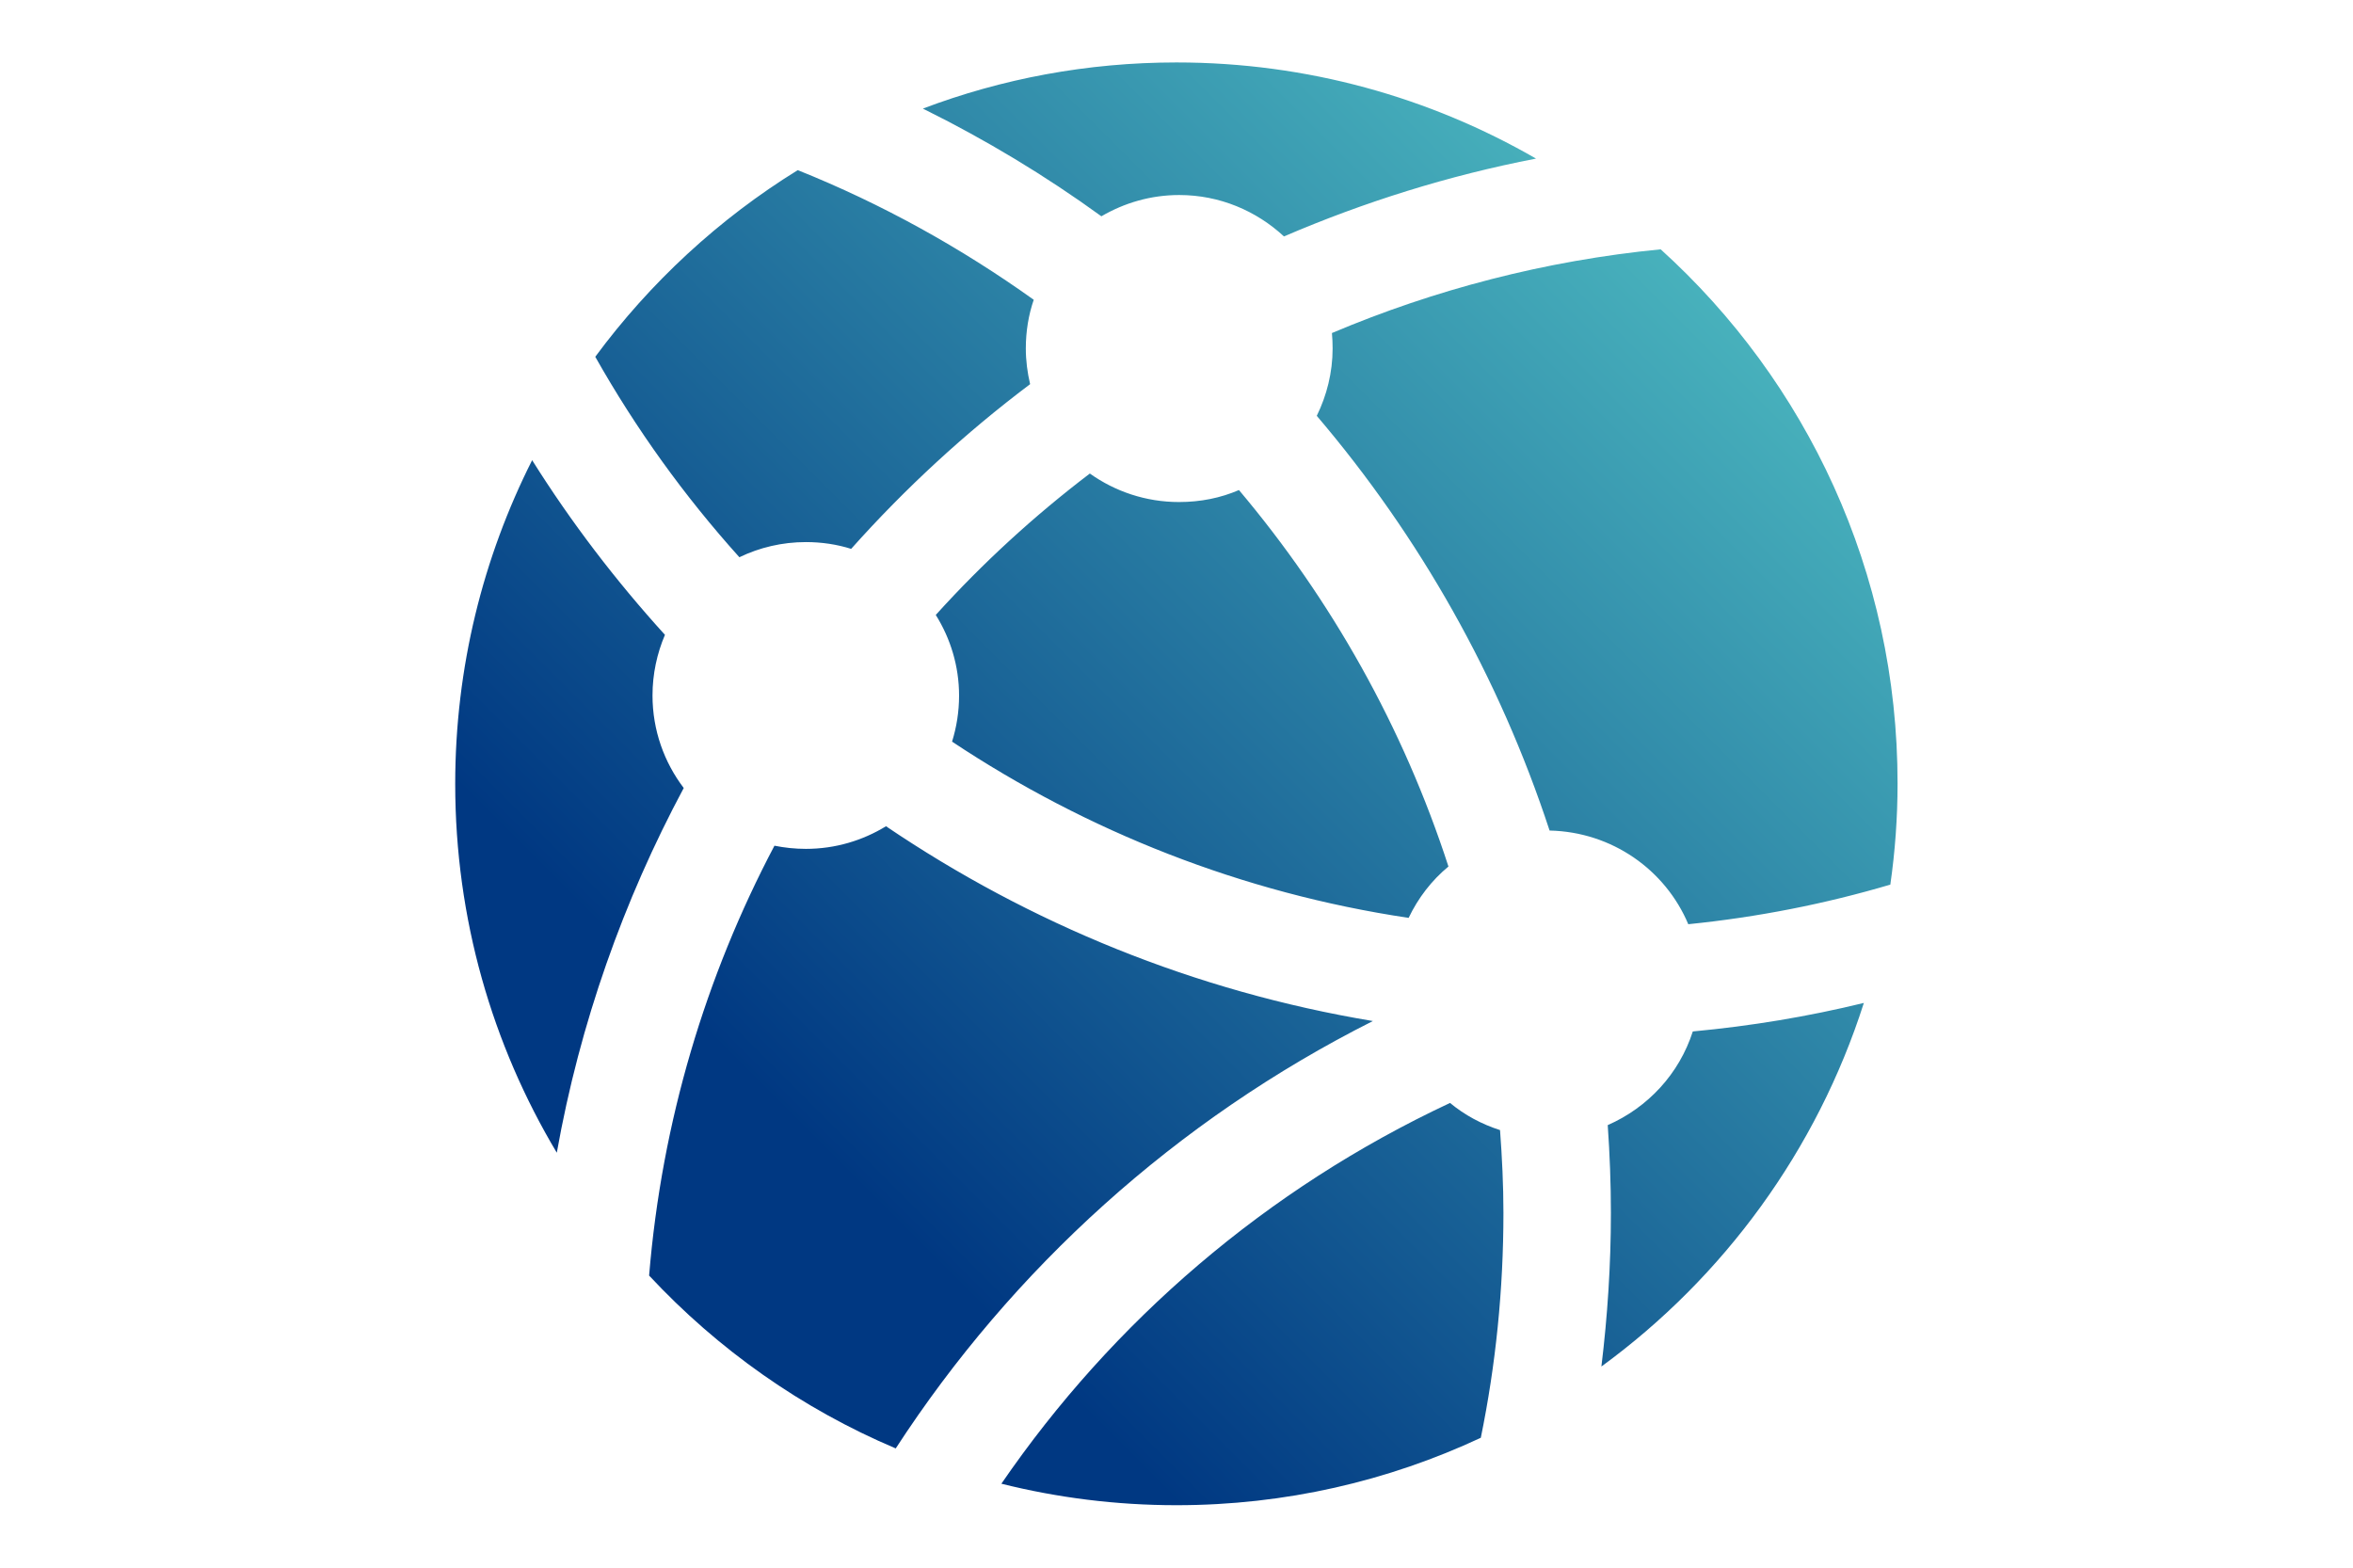
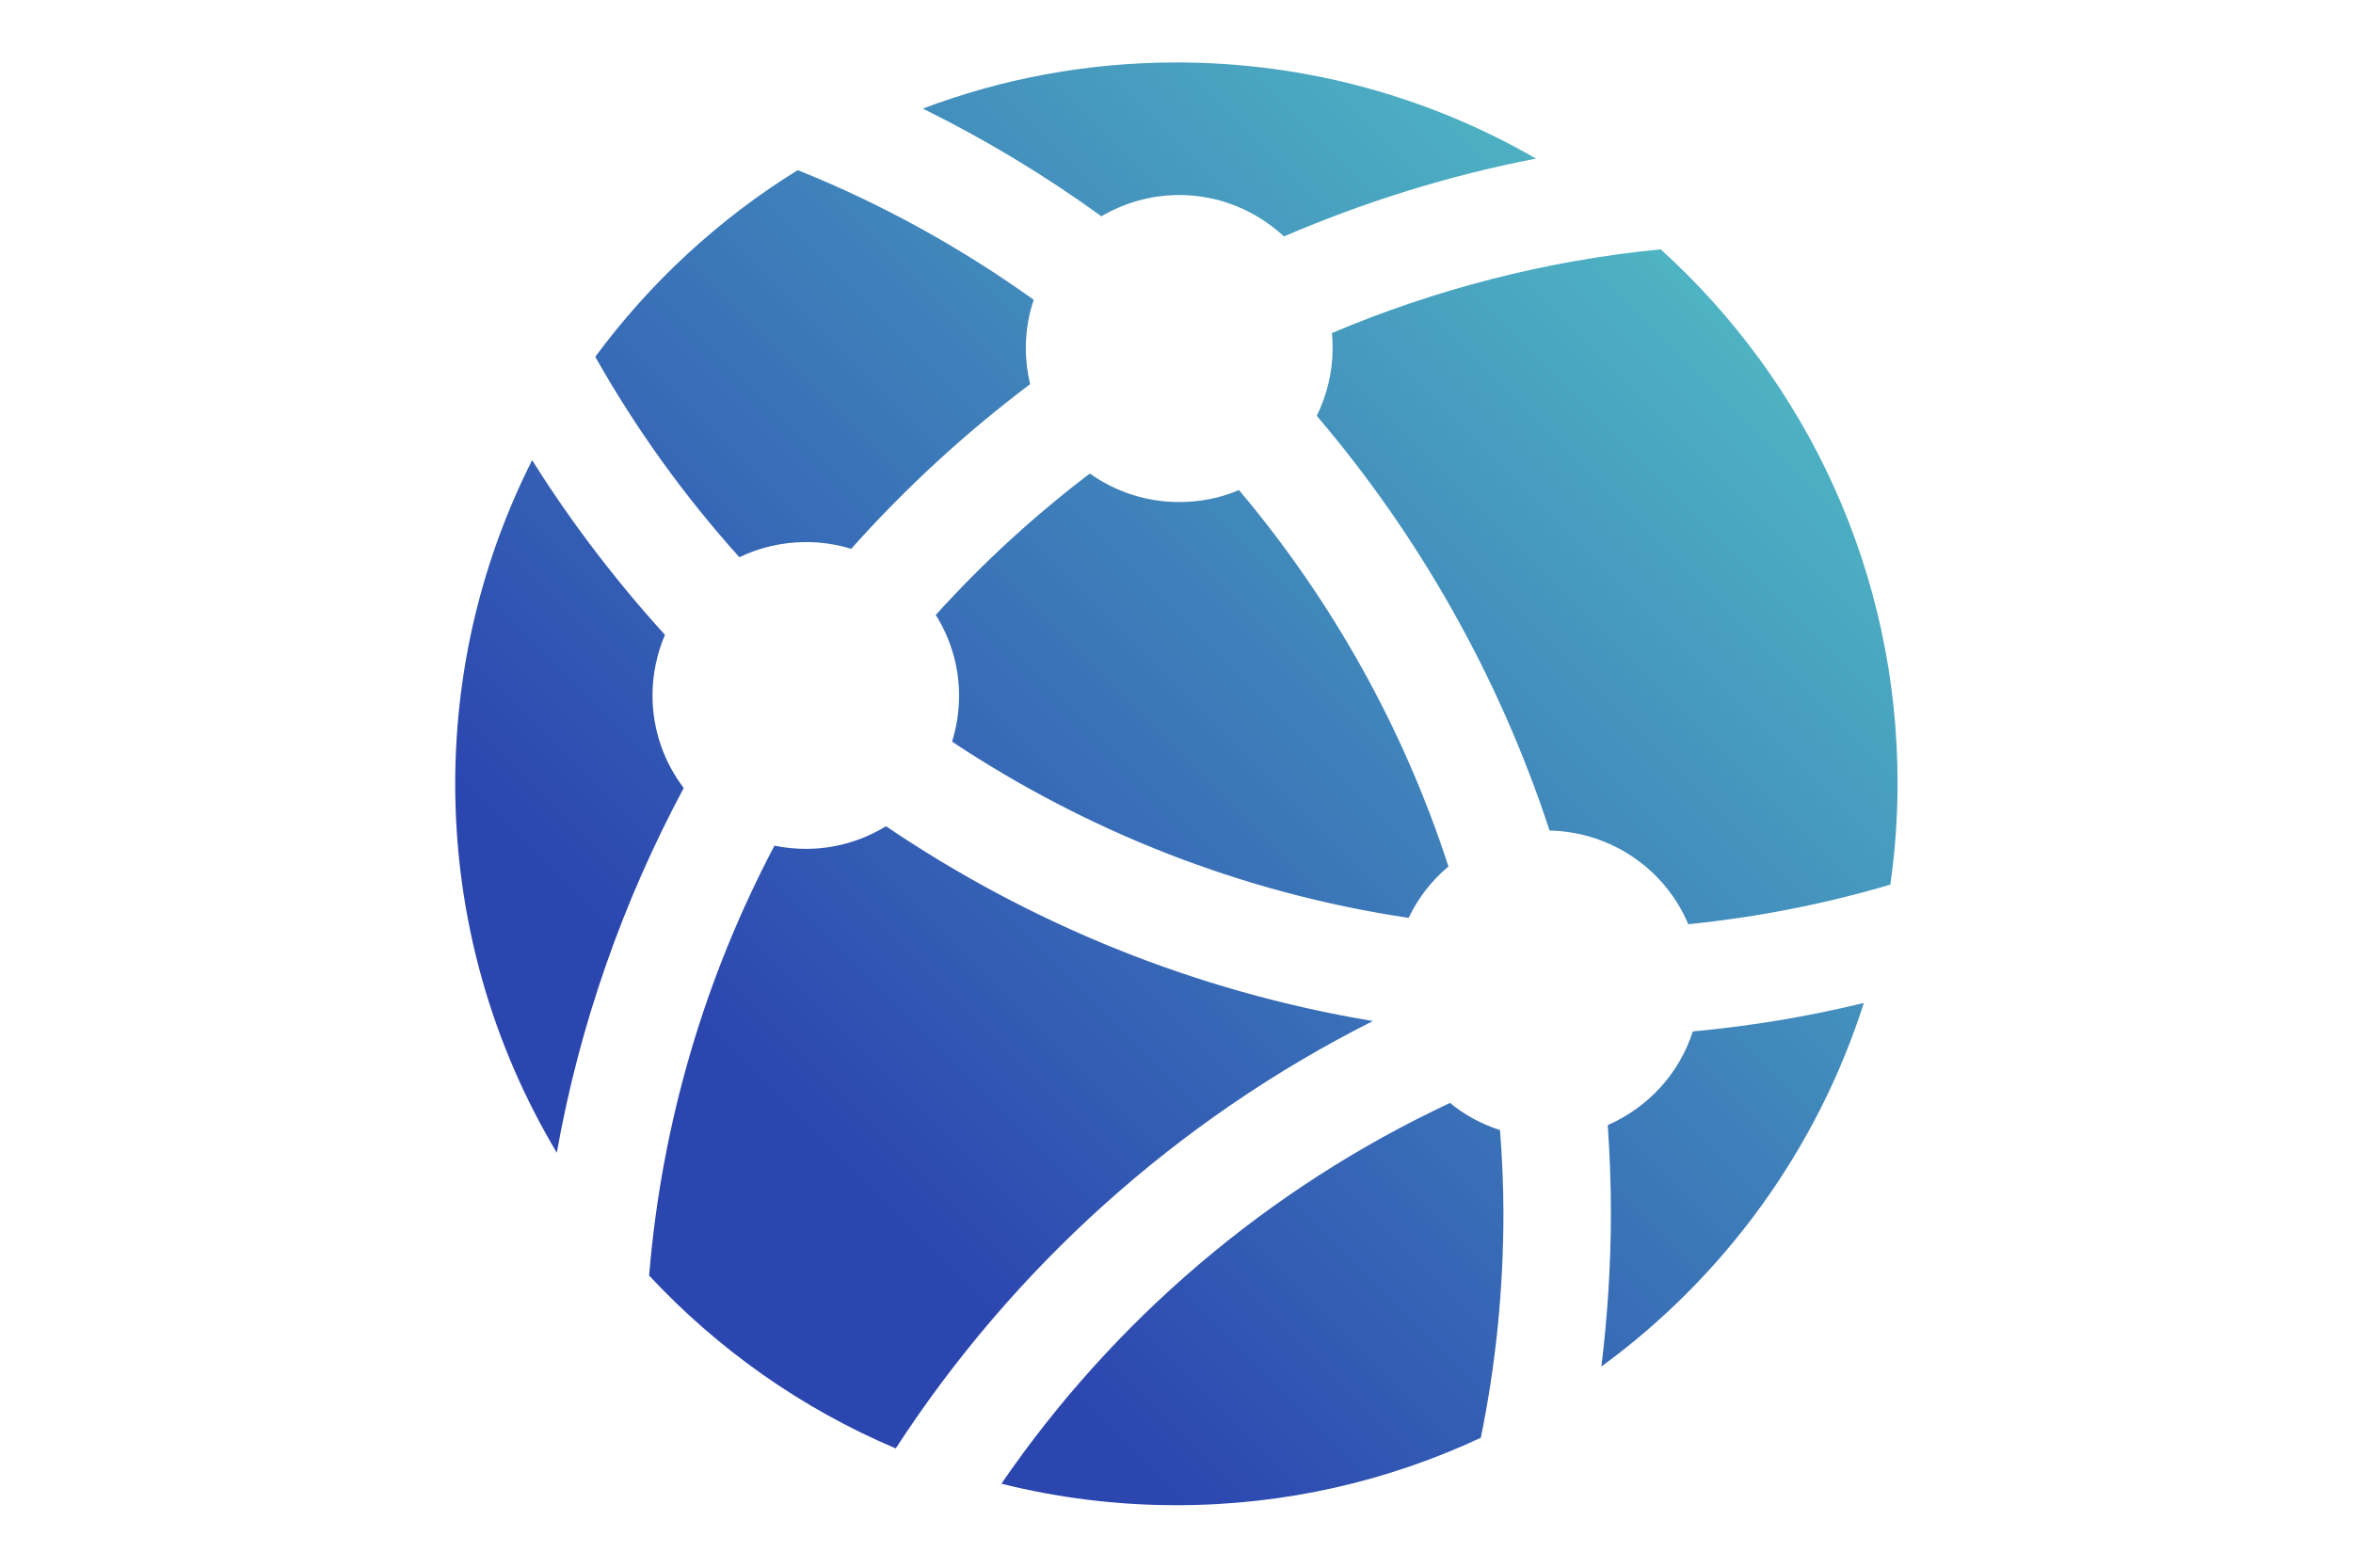
<svg xmlns="http://www.w3.org/2000/svg" version="1.1" id="Network" x="0px" y="0px" viewBox="0 0 1040 693" enable-background="new 0 0 1040 693" xml:space="preserve">
  <linearGradient id="SVGID_1_" gradientUnits="userSpaceOnUse" x1="360.591" y1="187.129" x2="811.359" y2="637.898" gradientTransform="matrix(1 0 0 -1 0 693)">
-     <stop offset="0" style="stop-color:#003882" />
+     <stop offset="0" style="stop-color:#2c46b0" />
    <stop offset="1" style="stop-color:#54C6C6" />
  </linearGradient>
  <path fill="url(#SVGID_1_)" d="M356.2,239.6c6.9,0,13.7,1,20,3c23.9-26.8,50.4-51.2,79.1-72.8c-1.2-5.1-1.9-10.4-1.9-15.8  c0-7.5,1.2-14.8,3.5-21.5c-32.2-23-67.1-42.4-104.3-57.3c-34.8,21.5-65.2,49.6-89.5,82.5c18,31.9,39.4,61.6,63.7,88.6  C335.7,242,345.7,239.6,356.2,239.6z M288.4,307.4c0-9.5,2-18.6,5.5-26.8c-21.8-24-41.5-49.8-58.7-77.2c-21.7,43-34,91.6-34,143.1  c0,59.6,16.4,115.3,44.9,163c10.2-57.3,29.5-111.5,56.1-161.2C293.6,337,288.4,322.8,288.4,307.4z M521.2,86.2  c17.9,0,34.1,7,46.3,18.3c35.4-15.2,72.6-26.9,111.4-34.4c-46.8-27-101.1-42.5-158.9-42.5c-39.5,0-77.2,7.2-112.1,20.4  c27.7,13.7,54.1,29.6,78.9,47.6C496.9,89.7,508.6,86.2,521.2,86.2z M622.6,405.7c4.2-8.8,10.2-16.6,17.6-22.7  c-20-61.6-51.7-117.9-92.6-166.4c-8.1,3.5-17,5.3-26.5,5.3c-14.7,0-28.3-4.7-39.4-12.6c-24.6,18.7-47.4,39.6-68.1,62.5  c6.5,10.4,10.3,22.6,10.3,35.7c0,7-1.1,13.9-3.1,20.3C480.4,367.4,548.9,394.7,622.6,405.7z M710.6,497.3  c0.9,12.9,1.4,25.8,1.4,38.8c0,23-1.5,45.7-4.2,67.9c54.1-39.5,95.2-95.6,116-160.7c-24.6,6-49.8,10.2-75.6,12.6  C742.2,474.6,728.4,489.5,710.6,497.3z M606.8,451.3c-78.7-13.1-151.7-43.1-215.2-86.1c-10.3,6.3-22.4,10-35.4,10  c-4.8,0-9.4-0.5-13.9-1.4c-30.4,57.6-49.8,121.9-55.4,190c30.4,32.6,67.4,58.8,109,76.4C447.5,560.8,519.8,495.1,606.8,451.3z   M734,110.2c-51.1,5-99.9,17.8-145.3,37c0.2,2.3,0.3,4.5,0.3,6.8c0,10.7-2.6,20.8-7,29.8c45.4,53.3,80.6,115.4,102.9,183.3  c27.6,0.6,51.2,17.4,61.3,41.4c30.7-3.1,60.6-9,89.3-17.5c2.1-14.6,3.2-29.5,3.2-44.6C838.8,252.8,798.4,168.5,734,110.2z   M640.9,487.5c-81.2,38-149.1,96.6-198.3,168.3c24.8,6.2,50.7,9.5,77.4,9.5c48.1,0,93.6-10.7,134.5-29.8c6.6-32.2,10-65.4,10-99.4  c0-12.3-0.6-24.5-1.5-36.6C654.9,496.9,647.4,492.9,640.9,487.5z" />
</svg>
